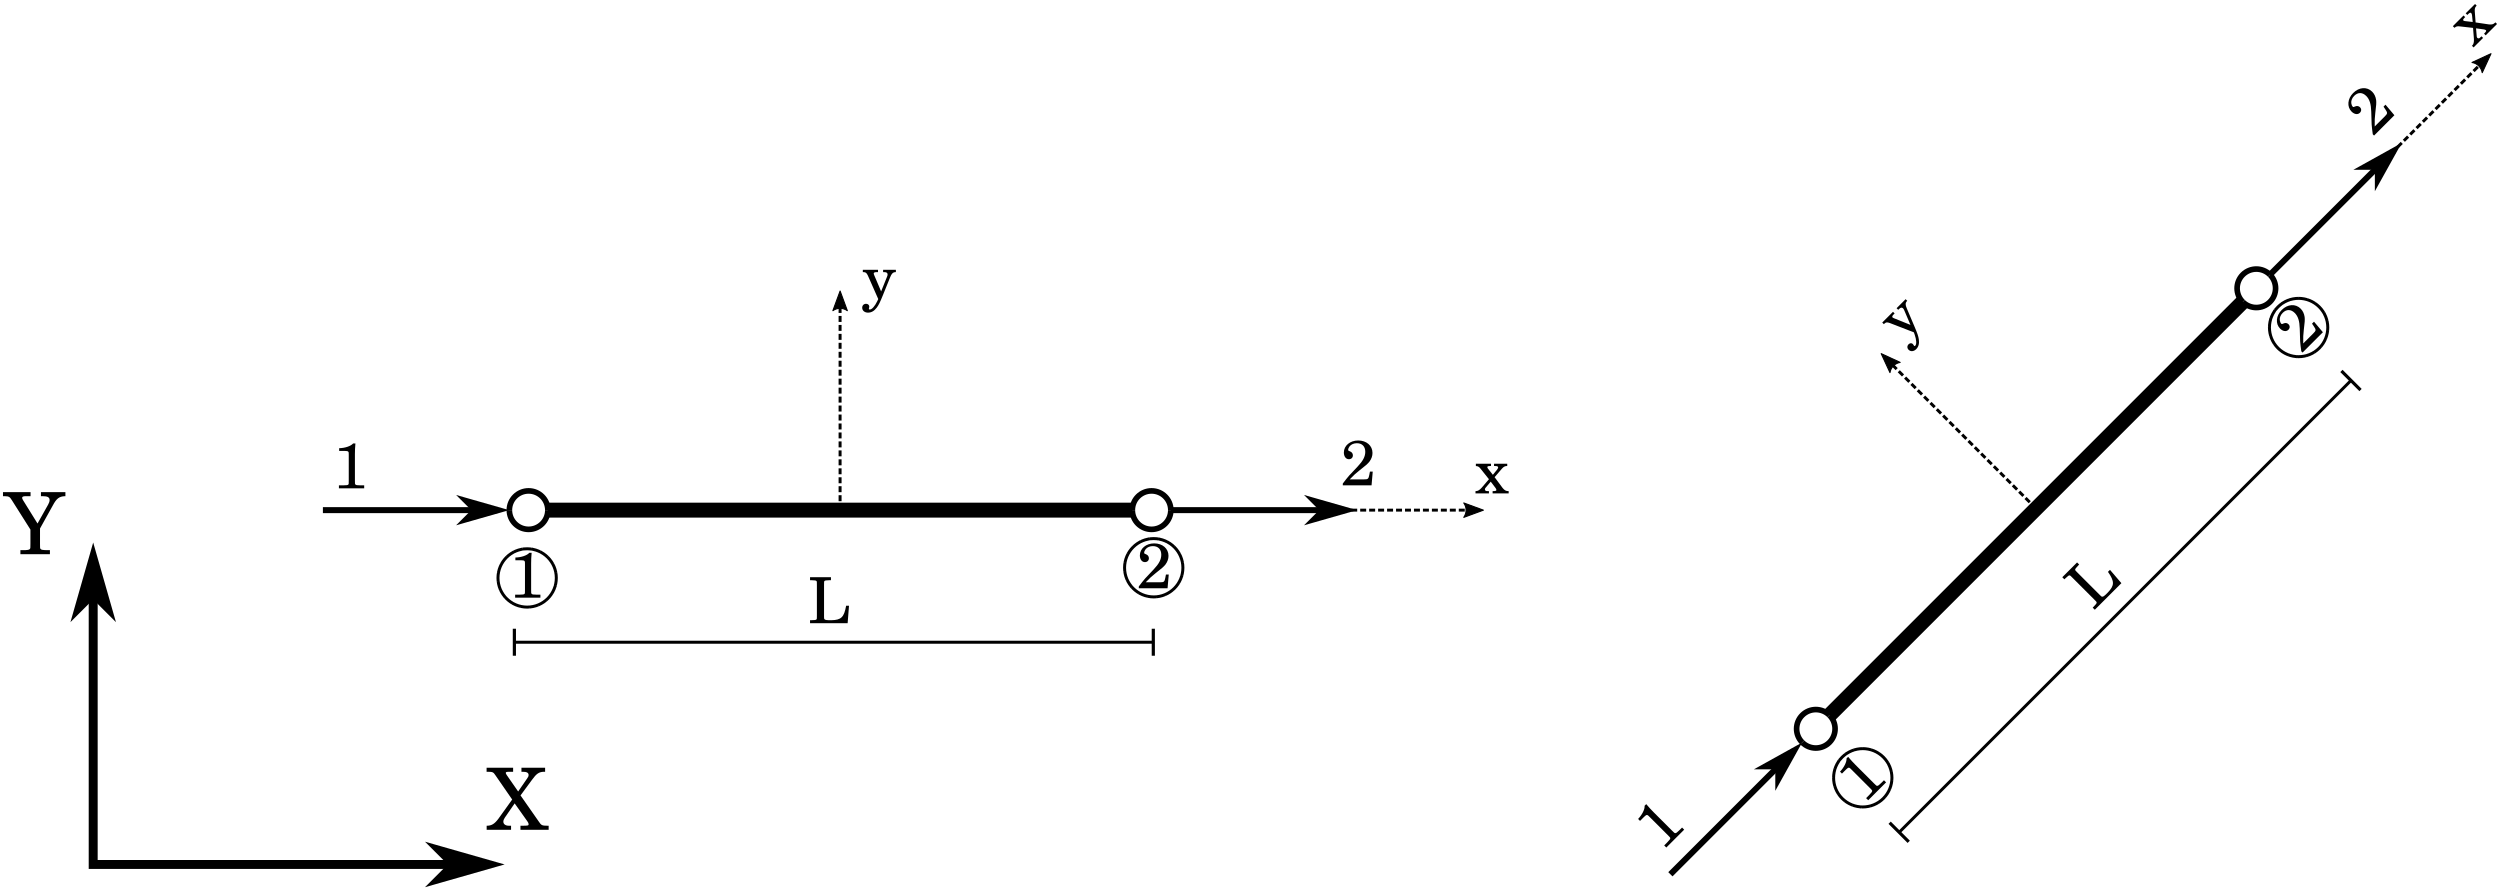
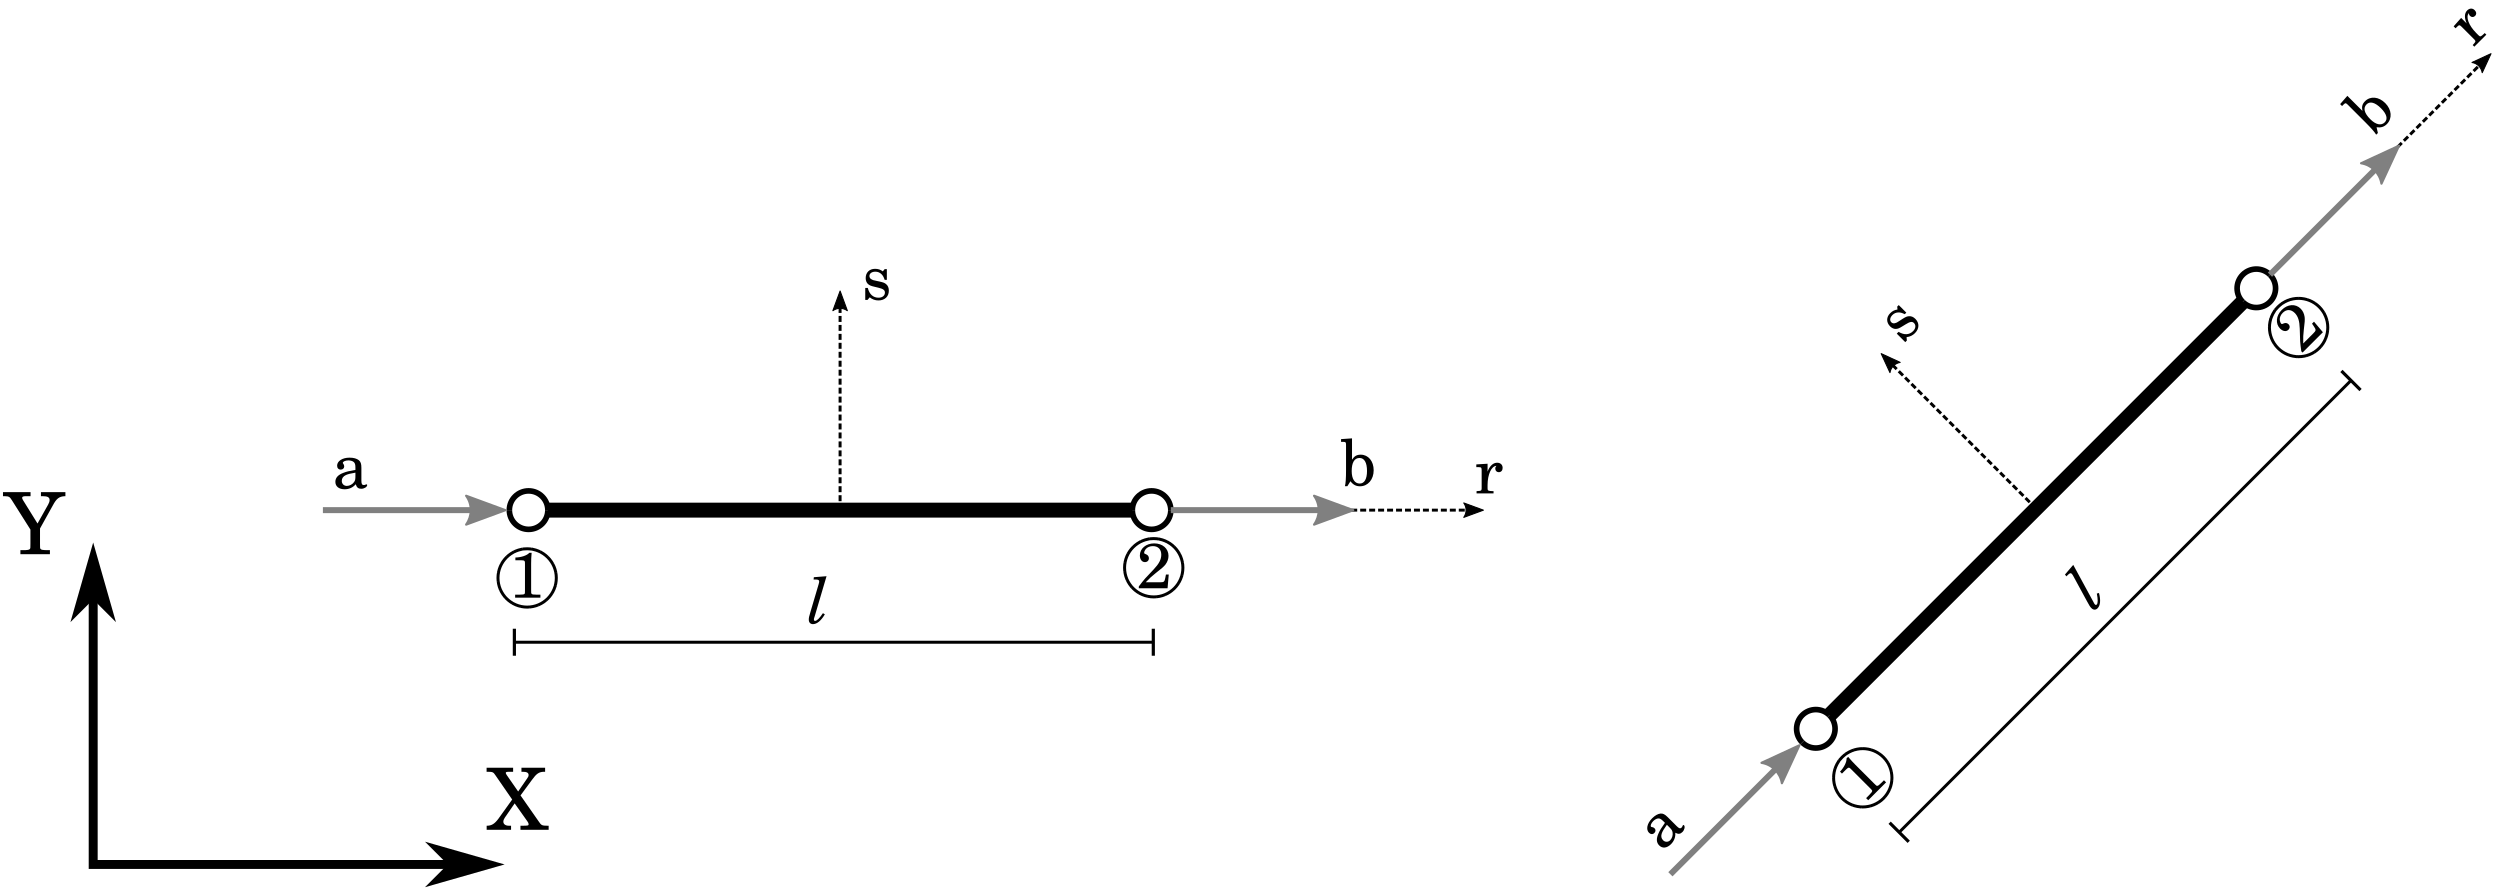
<svg xmlns="http://www.w3.org/2000/svg" version="1.1" id="svg4504" xml:space="preserve" width="836.817" height="297.972" viewBox="0 0 836.817 297.972">
  <defs id="defs4508">
-     <marker style="overflow:visible" id="marker7562" refX="0" refY="0" orient="auto">
-       <path transform="scale(-0.6)" d="M 8.719,4.034 -2.207,0.016 8.719,-4.002 c -1.745,2.372 -1.735,5.617 -6e-7,8.035 z" style="fill:#000000;fill-opacity:1;fill-rule:evenodd;stroke:#000000;stroke-width:0.625;stroke-linejoin:round;stroke-opacity:1" id="path7560" />
+     <marker orient="auto" refY="0" refX="0" id="marker8021" style="overflow:visible">
+       <path id="path8019" style="fill:#808080;fill-opacity:1;fill-rule:evenodd;stroke:#808080;stroke-width:0.625;stroke-linejoin:round;stroke-opacity:1" d="M 8.719,4.034 -2.207,0.016 8.719,-4.002 c -1.745,2.372 -1.735,5.617 -6e-7,8.035 z" transform="scale(-0.6)" />
+     </marker>
+     <marker orient="auto" refY="0" refX="0" id="marker7795" style="overflow:visible">
+       <path id="path7793" style="fill:#808080;fill-opacity:1;fill-rule:evenodd;stroke:#808080;stroke-width:0.625;stroke-linejoin:round;stroke-opacity:1" d="M 8.719,4.034 -2.207,0.016 8.719,-4.002 c -1.745,2.372 -1.735,5.617 -6e-7,8.035 z" transform="scale(-0.6)" />
+     </marker>
+     <marker orient="auto" refY="0" refX="0" id="marker7785" style="overflow:visible">
+       <path id="path7783" style="fill:#808080;fill-opacity:1;fill-rule:evenodd;stroke:#808080;stroke-width:0.625;stroke-linejoin:round;stroke-opacity:1" d="M 8.719,4.034 -2.207,0.016 8.719,-4.002 c -1.745,2.372 -1.735,5.617 -6e-7,8.035 z" transform="scale(-0.6)" />
+     </marker>
+     <marker orient="auto" refY="0.0" refX="0.0" id="marker7547" style="overflow:visible">
+       <path id="path7545" d="M 5.77,0.0 L -2.88,5.0 L -2.88,-5.0 L 5.77,0.0 z " style="fill-rule:evenodd;stroke:#000000;stroke-width:1pt;stroke-opacity:1;fill:#000000;fill-opacity:1" transform="scale(0.8)" />
+     </marker>
+     <marker orient="auto" refY="0.0" refX="0.0" id="marker7333" style="overflow:visible">
+       <path id="path7331" d="M 5.77,0.0 L -2.88,5.0 L -2.88,-5.0 L 5.77,0.0 z " style="fill-rule:evenodd;stroke:#000000;stroke-width:1pt;stroke-opacity:1;fill:#000000;fill-opacity:1" transform="scale(0.8)" />
+     </marker>
+     <marker orient="auto" refY="0.0" refX="0.0" id="marker7323" style="overflow:visible">
+       <path id="path7321" d="M 5.77,0.0 L -2.88,5.0 L -2.88,-5.0 L 5.77,0.0 z " style="fill-rule:evenodd;stroke:#000000;stroke-width:1pt;stroke-opacity:1;fill:#000000;fill-opacity:1" transform="scale(0.8)" />
+     </marker>
+     <marker orient="auto" refY="0" refX="0" id="marker7073" style="overflow:visible">
+       <path id="path7071" style="fill:#000000;fill-opacity:1;fill-rule:evenodd;stroke:#000000;stroke-width:0.625;stroke-linejoin:round;stroke-opacity:1" d="M 8.719,4.034 -2.207,0.016 8.719,-4.002 c -1.745,2.372 -1.735,5.617 -6e-7,8.035 z" transform="scale(-0.6)" />
+     </marker>
+     <marker orient="auto" refY="0" refX="0" id="marker6871" style="overflow:visible">
+       <path id="path6869" style="fill:#000000;fill-opacity:1;fill-rule:evenodd;stroke:#000000;stroke-width:0.625;stroke-linejoin:round;stroke-opacity:1" d="M 8.719,4.034 -2.207,0.016 8.719,-4.002 c -1.745,2.372 -1.735,5.617 -6e-7,8.035 z" transform="scale(-0.6)" />
+     </marker>
+     <marker orient="auto" refY="0" refX="0" id="marker6861" style="overflow:visible">
+       <path id="path6859" style="fill:#000000;fill-opacity:1;fill-rule:evenodd;stroke:#000000;stroke-width:0.625;stroke-linejoin:round;stroke-opacity:1" d="M 8.719,4.034 -2.207,0.016 8.719,-4.002 c -1.745,2.372 -1.735,5.617 -6e-7,8.035 z" transform="scale(-0.6)" />
+     </marker>
+     <marker style="overflow:visible" id="marker6647" refX="0.0" refY="0.0" orient="auto">
+       <path transform="scale(0.8)" style="fill-rule:evenodd;stroke:#000000;stroke-width:1pt;stroke-opacity:1;fill:#000000;fill-opacity:1" d="M 5.77,0.0 L -2.88,5.0 L -2.88,-5.0 L 5.77,0.0 z " id="path6645" />
+     </marker>
+     <marker style="overflow:visible" id="marker6457" refX="0.0" refY="0.0" orient="auto">
+       <path transform="scale(0.8)" style="fill-rule:evenodd;stroke:#000000;stroke-width:1pt;stroke-opacity:1;fill:#000000;fill-opacity:1" d="M 5.77,0.0 L -2.88,5.0 L -2.88,-5.0 L 5.77,0.0 z " id="path6455" />
+     </marker>
+     <marker orient="auto" refY="0" refX="0" id="marker5925" style="overflow:visible">
+       <path id="path5923" style="fill:#000000;fill-opacity:1;fill-rule:evenodd;stroke:#000000;stroke-width:0.625;stroke-linejoin:round;stroke-opacity:1" d="M 8.719,4.034 -2.207,0.016 8.719,-4.002 c -1.745,2.372 -1.735,5.617 -6e-7,8.035 z" transform="matrix(-0.3,0,0,-0.3,0.69,0)" />
+     </marker>
+     <marker orient="auto" refY="0" refX="0" id="marker5747" style="overflow:visible">
+       <path id="path5745" style="fill:#000000;fill-opacity:1;fill-rule:evenodd;stroke:#000000;stroke-width:0.625;stroke-linejoin:round;stroke-opacity:1" d="M 8.719,4.034 -2.207,0.016 8.719,-4.002 c -1.745,2.372 -1.735,5.617 -6e-7,8.035 z" transform="matrix(-0.3,0,0,-0.3,0.69,0)" />
+     </marker>
+     <marker orient="auto" refY="0" refX="0" id="marker5575" style="overflow:visible">
+       <path id="path5573" style="fill:#000000;fill-opacity:1;fill-rule:evenodd;stroke:#000000;stroke-width:0.625;stroke-linejoin:round;stroke-opacity:1" d="M 8.719,4.034 -2.207,0.016 8.719,-4.002 c -1.745,2.372 -1.735,5.617 -6e-7,8.035 z" transform="matrix(-0.3,0,0,-0.3,0.69,0)" />
+     </marker>
+     <marker style="overflow:visible" id="marker5375" refX="0" refY="0" orient="auto">
+       <path transform="scale(-0.6)" d="M 8.719,4.034 -2.207,0.016 8.719,-4.002 c -1.745,2.372 -1.735,5.617 -6e-7,8.035 z" style="fill:#808080;fill-opacity:1;fill-rule:evenodd;stroke:#808080;stroke-width:0.625;stroke-linejoin:round;stroke-opacity:1" id="path5373" />
+     </marker>
+     <marker style="overflow:visible" id="marker5215" refX="0" refY="0" orient="auto">
+       <path transform="scale(-0.6)" d="M 8.719,4.034 -2.207,0.016 8.719,-4.002 c -1.745,2.372 -1.735,5.617 -6e-7,8.035 z" style="fill:#000000;fill-opacity:1;fill-rule:evenodd;stroke:#000000;stroke-width:0.625;stroke-linejoin:round;stroke-opacity:1" id="path5213" />
+     </marker>
+     <marker orient="auto" refY="0" refX="0" id="marker5049" style="overflow:visible">
+       <path id="path5047" style="fill:#000000;fill-opacity:1;fill-rule:evenodd;stroke:#000000;stroke-width:0.625;stroke-linejoin:round;stroke-opacity:1" d="M 8.719,4.034 -2.207,0.016 8.719,-4.002 c -1.745,2.372 -1.735,5.617 -6e-7,8.035 z" transform="scale(-0.6)" />
+     </marker>
+     <marker orient="auto" refY="0" refX="0" id="marker4901" style="overflow:visible">
+       <path id="path4899" style="fill:#000000;fill-opacity:1;fill-rule:evenodd;stroke:#000000;stroke-width:0.625;stroke-linejoin:round;stroke-opacity:1" d="M 8.719,4.034 -2.207,0.016 8.719,-4.002 c -1.745,2.372 -1.735,5.617 -6e-7,8.035 z" transform="scale(-0.6)" />
    </marker>
    <marker orient="auto" refY="0" refX="0" id="Arrow1Mstart" style="overflow:visible">
      <path id="path7158" d="M 0,0 5,-5 -12.5,0 5,5 Z" style="fill:#000000;fill-opacity:1;fill-rule:evenodd;stroke:#000000;stroke-width:1pt;stroke-opacity:1" transform="matrix(0.4,0,0,0.4,4,0)" />
    </marker>
    <marker orient="auto" refY="0" refX="0" id="StopL" style="overflow:visible">
      <path id="path4840" d="M 0,5.65 V -5.65" style="fill:none;fill-opacity:0.75;fill-rule:evenodd;stroke:#000000;stroke-width:1pt;stroke-opacity:1" transform="scale(0.8)" />
    </marker>
    <marker orient="auto" refY="0" refX="0" id="marker5035" style="overflow:visible">
      <path id="path5033" style="fill:#000000;fill-opacity:1;fill-rule:evenodd;stroke:#000000;stroke-width:0.625;stroke-linejoin:round;stroke-opacity:1" d="M 8.719,4.034 -2.207,0.016 8.719,-4.002 c -1.745,2.372 -1.735,5.617 -6e-7,8.035 z" transform="scale(-0.6)" />
-     </marker>
-     <marker style="overflow:visible" id="marker4995" refX="0" refY="0" orient="auto">
-       <path transform="matrix(-0.3,0,0,-0.3,0.69,0)" d="M 8.719,4.034 -2.207,0.016 8.719,-4.002 c -1.745,2.372 -1.735,5.617 -6e-7,8.035 z" style="fill:#000000;fill-opacity:1;fill-rule:evenodd;stroke:#000000;stroke-width:0.625;stroke-linejoin:round;stroke-opacity:1" id="path4993" />
    </marker>
    <marker style="overflow:visible" id="marker4919" refX="0" refY="0" orient="auto">
      <path transform="scale(-0.6)" d="M 8.719,4.034 -2.207,0.016 8.719,-4.002 c -1.745,2.372 -1.735,5.617 -6e-7,8.035 z" style="fill:#000000;fill-opacity:1;fill-rule:evenodd;stroke:#000000;stroke-width:0.625;stroke-linejoin:round;stroke-opacity:1" id="path4917" />
    </marker>
    <marker style="overflow:visible" id="marker4835" refX="0" refY="0" orient="auto">
      <path transform="matrix(-0.4,0,0,-0.4,-4,0)" style="fill:#000000;fill-opacity:1;fill-rule:evenodd;stroke:#000000;stroke-width:1pt;stroke-opacity:1" d="M 0,0 5,-5 -12.5,0 5,5 Z" id="path4833" />
    </marker>
    <marker orient="auto" refY="0" refX="0" id="Arrow1Mend" style="overflow:visible">
      <path id="path4661" d="M 0,0 5,-5 -12.5,0 5,5 Z" style="fill:#000000;fill-opacity:1;fill-rule:evenodd;stroke:#000000;stroke-width:1pt;stroke-opacity:1" transform="matrix(-0.4,0,0,-0.4,-4,0)" />
    </marker>
    <clipPath clipPathUnits="userSpaceOnUse" id="clipPath4522">
      <path d="m 720,969.602 h 6980.4 v 4010.4 H 720 Z" id="path4520" />
    </clipPath>
    <marker orient="auto" refY="0" refX="0" id="Arrow1Mend-3" style="overflow:visible">
      <path id="path4661-6" d="M 0,0 5,-5 -12.5,0 5,5 Z" style="fill:#000000;fill-opacity:1;fill-rule:evenodd;stroke:#000000;stroke-width:1pt;stroke-opacity:1" transform="matrix(-0.4,0,0,-0.4,-4,0)" />
    </marker>
    <marker orient="auto" refY="0" refX="0" id="StopL-0" style="overflow:visible">
      <path id="path4840-9" d="M 0,5.65 V -5.65" style="fill:none;fill-opacity:0.75;fill-rule:evenodd;stroke:#000000;stroke-width:1pt;stroke-opacity:1" transform="scale(0.8)" />
    </marker>
    <marker orient="auto" refY="0" refX="0" id="marker5121" style="overflow:visible">
      <path id="path5119" d="M 0,5.65 V -5.65" style="fill:none;fill-opacity:0.75;fill-rule:evenodd;stroke:#000000;stroke-width:1pt;stroke-opacity:1" transform="scale(0.8)" />
    </marker>
    <marker orient="auto" refY="0" refX="0" id="StopL-3" style="overflow:visible">
      <path id="path4840-6" d="M 0,5.65 V -5.65" style="fill:none;fill-opacity:0.75;fill-rule:evenodd;stroke:#000000;stroke-width:1pt;stroke-opacity:1" transform="scale(0.8)" />
    </marker>
    <marker orient="auto" refY="0" refX="0" id="marker4618" style="overflow:visible">
      <path id="path4616" d="M 0,5.65 V -5.65" style="fill:none;fill-opacity:0.75;fill-rule:evenodd;stroke:#000000;stroke-width:1pt;stroke-opacity:1" transform="scale(0.8)" />
    </marker>
    <marker orient="auto" refY="0" refX="0" id="Arrow1Mend-36" style="overflow:visible">
      <path id="path4661-7" d="M 0,0 5,-5 -12.5,0 5,5 Z" style="fill:#000000;fill-opacity:1;fill-rule:evenodd;stroke:#000000;stroke-width:1pt;stroke-opacity:1" transform="matrix(-0.4,0,0,-0.4,-4,0)" />
    </marker>
    <marker orient="auto" refY="0" refX="0" id="Arrow1Mend-36-5" style="overflow:visible">
      <path id="path4661-7-3" d="M 0,0 5,-5 -12.5,0 5,5 Z" style="fill:#000000;fill-opacity:1;fill-rule:evenodd;stroke:#000000;stroke-width:1pt;stroke-opacity:1" transform="matrix(-0.4,0,0,-0.4,-4,0)" />
    </marker>
    <marker orient="auto" refY="0" refX="0" id="Arrow1Mend-36-5-2" style="overflow:visible">
      <path id="path4661-7-3-7" d="M 0,0 5,-5 -12.5,0 5,5 Z" style="fill:#000000;fill-opacity:1;fill-rule:evenodd;stroke:#000000;stroke-width:1pt;stroke-opacity:1" transform="matrix(-0.4,0,0,-0.4,-4,0)" />
    </marker>
    <marker orient="auto" refY="0" refX="0" id="Arrow1Mend-36-0" style="overflow:visible">
      <path id="path4661-7-9" d="M 0,0 5,-5 -12.5,0 5,5 Z" style="fill:#000000;fill-opacity:1;fill-rule:evenodd;stroke:#000000;stroke-width:1pt;stroke-opacity:1" transform="matrix(-0.4,0,0,-0.4,-4,0)" />
    </marker>
    <marker orient="auto" refY="0" refX="0" id="StopL-3-3" style="overflow:visible">
      <path id="path4840-6-6" d="M 0,5.65 V -5.65" style="fill:none;fill-opacity:0.75;fill-rule:evenodd;stroke:#000000;stroke-width:1pt;stroke-opacity:1" transform="scale(0.8)" />
    </marker>
    <marker orient="auto" refY="0" refX="0" id="marker6906" style="overflow:visible">
      <path id="path6904" d="M 0,5.65 V -5.65" style="fill:none;fill-opacity:0.75;fill-rule:evenodd;stroke:#000000;stroke-width:1pt;stroke-opacity:1" transform="scale(0.8)" />
    </marker>
    <marker style="overflow:visible" id="marker4919-0" refX="0" refY="0" orient="auto">
      <path transform="scale(-0.6)" d="M 8.719,4.034 -2.207,0.016 8.719,-4.002 c -1.745,2.372 -1.735,5.617 -6e-7,8.035 z" style="fill:#000000;fill-opacity:1;fill-rule:evenodd;stroke:#000000;stroke-width:0.625;stroke-linejoin:round;stroke-opacity:1" id="path4917-6" />
    </marker>
    <marker orient="auto" refY="0" refX="0" id="marker5035-2" style="overflow:visible">
      <path id="path5033-6" style="fill:#000000;fill-opacity:1;fill-rule:evenodd;stroke:#000000;stroke-width:0.625;stroke-linejoin:round;stroke-opacity:1" d="M 8.719,4.034 -2.207,0.016 8.719,-4.002 c -1.745,2.372 -1.735,5.617 -6e-7,8.035 z" transform="scale(-0.6)" />
    </marker>
  </defs>
  <g id="g4512" transform="matrix(0,1.333333,1.333333,0,-119.4506,-298.0227)">
    <path id="path4550" style="fill:none;stroke:#000000;stroke-width:3.75;stroke-linecap:butt;stroke-linejoin:miter;stroke-miterlimit:10;stroke-dasharray:none;stroke-opacity:1" d="m 351.582,227.122 v 146.731" />
    <g transform="matrix(0,0.100029,-0.0999711,0,796.0282,2.014983)" id="g4590" style="stroke:#000000;stroke-width:14.173;stroke-miterlimit:10;stroke-dasharray:none">
      <path id="path4592" style="fill:none;stroke:#000000;stroke-width:14.173;stroke-linecap:butt;stroke-linejoin:miter;stroke-miterlimit:10;stroke-dasharray:none;stroke-opacity:1" d="m 3813.9,4445.75 c 0,26.67 -21.62,48.29 -48.3,48.29 -26.67,0 -48.29,-21.62 -48.29,-48.29" />
    </g>
    <g transform="matrix(0,0.100029,-0.0999711,0,796.0282,2.014983)" id="g4594" style="stroke:#000000;stroke-width:14.173;stroke-miterlimit:10;stroke-dasharray:none">
      <path id="path4596" style="fill:none;stroke:#000000;stroke-width:14.173;stroke-linecap:butt;stroke-linejoin:miter;stroke-miterlimit:10;stroke-dasharray:none;stroke-opacity:1" d="m 3717.31,4445.75 c 0,-26.67 21.62,-48.3 48.29,-48.3 26.68,0 48.3,21.63 48.3,48.3" />
    </g>
    <g transform="matrix(0,0.100029,-0.0999711,0,796.0282,2.014983)" id="g4598" style="stroke:#000000;stroke-width:14.173;stroke-miterlimit:10;stroke-dasharray:none">
      <path id="path4600" style="fill:none;stroke:#000000;stroke-width:14.173;stroke-linecap:butt;stroke-linejoin:miter;stroke-miterlimit:10;stroke-dasharray:none;stroke-opacity:1" d="m 2250.43,4445.75 c 0,26.67 -21.62,48.29 -48.3,48.29 -26.67,0 -48.29,-21.62 -48.29,-48.29" />
    </g>
    <g transform="matrix(0,0.100029,-0.0999711,0,796.0282,2.014983)" id="g4602" style="stroke:#000000;stroke-width:14.173;stroke-miterlimit:10;stroke-dasharray:none">
      <path id="path4604" style="fill:none;stroke:#000000;stroke-width:14.173;stroke-linecap:butt;stroke-linejoin:miter;stroke-miterlimit:10;stroke-dasharray:none;stroke-opacity:1" d="m 2153.84,4445.75 c 0,-26.67 21.62,-48.3 48.29,-48.3 26.68,0 48.3,21.63 48.3,48.3" />
    </g>
    <path style="fill:none;fill-rule:evenodd;stroke:#000000;stroke-width:0.75;stroke-linecap:butt;stroke-linejoin:miter;stroke-miterlimit:4;stroke-dasharray:1.5, 0.75;stroke-dashoffset:0;stroke-opacity:1;marker-end:url(#marker5035)" d="M 351.582,300.487 H 297.581" id="path4534" />
    <path style="fill:none;fill-rule:evenodd;stroke:#000000;stroke-width:0.75;stroke-linecap:butt;stroke-linejoin:miter;stroke-miterlimit:4;stroke-dasharray:1.5, 0.75;stroke-dashoffset:0;stroke-opacity:1;marker-end:url(#marker4919)" d="m 351.582,419.807 v 41.18" id="path4536" />
    <text xml:space="preserve" style="font-style:normal;font-variant:normal;font-weight:normal;font-stretch:normal;line-height:0%;font-family:'Century Schoolbook L';-inkscape-font-specification:'Century Schoolbook L';letter-spacing:0px;word-spacing:0px;fill:#000000;fill-opacity:1;stroke:none;stroke-width:0.75px;stroke-linecap:butt;stroke-linejoin:miter;stroke-opacity:1" x="305.993" y="298.705" id="text5075" transform="matrix(0,1,1,0,0,0)">
-       <tspan id="tspan5073" x="305.993" y="298.705" style="font-size:16px;line-height:1.25;stroke-width:0.75px">y</tspan>
+       <tspan id="tspan5073" x="305.993" y="298.705" style="font-size:16px;line-height:1.25;stroke-width:0.75px">s</tspan>
    </text>
    <text xml:space="preserve" style="font-style:normal;font-variant:normal;font-weight:normal;font-stretch:normal;line-height:0%;font-family:'Century Schoolbook L';-inkscape-font-specification:'Century Schoolbook L';letter-spacing:0px;word-spacing:0px;fill:#000000;fill-opacity:1;stroke:none;stroke-width:0.75px;stroke-linecap:butt;stroke-linejoin:miter;stroke-opacity:1" x="459.863" y="347.384" id="text5079" transform="matrix(0,1,1,0,0,0)">
-       <tspan id="tspan5077" x="459.863" y="347.384" style="font-size:16px;line-height:1.25;stroke-width:0.75px">x</tspan>
+       <tspan id="tspan5077" x="459.863" y="347.384" style="font-size:16px;line-height:1.25;stroke-width:0.75px">r</tspan>
    </text>
    <text xml:space="preserve" style="font-style:normal;font-variant:normal;font-weight:normal;font-stretch:normal;line-height:0%;font-family:'Century Schoolbook L';-inkscape-font-specification:'Century Schoolbook L';letter-spacing:0px;word-spacing:0px;fill:#000000;fill-opacity:1;stroke:none;stroke-width:0.75px;stroke-linecap:butt;stroke-linejoin:miter;stroke-opacity:1" x="217.318" y="373.556" id="text5453-9" transform="matrix(0,1,1,0,0,0)">
      <tspan id="tspan5451-1" x="217.318" y="373.556" style="font-size:16px;line-height:1.25;stroke-width:0.75px">1</tspan>
    </text>
    <text xml:space="preserve" style="font-style:normal;font-variant:normal;font-weight:normal;font-stretch:normal;line-height:0%;font-family:'Century Schoolbook L';-inkscape-font-specification:'Century Schoolbook L';letter-spacing:0px;word-spacing:0px;fill:#000000;fill-opacity:1;stroke:none;stroke-width:0.75px;stroke-linecap:butt;stroke-linejoin:miter;stroke-opacity:1" x="374.918" y="371.195" id="text5453-5-2" transform="matrix(0,1,1,0,0,0)">
      <tspan id="tspan5451-3-7" x="374.918" y="371.195" style="font-size:16px;line-height:1.25;stroke-width:0.75px">2</tspan>
    </text>
    <text xml:space="preserve" style="font-style:normal;font-variant:normal;font-weight:normal;font-stretch:normal;line-height:0%;font-family:'Century Schoolbook L';-inkscape-font-specification:'Century Schoolbook L';letter-spacing:0px;word-spacing:0px;fill:#000000;fill-opacity:1;stroke:none;stroke-width:0.75px;stroke-linecap:butt;stroke-linejoin:miter;stroke-opacity:1" x="173.08" y="346.113" id="text6096" transform="matrix(0,1,1,0,0,0)">
-       <tspan id="tspan6094" x="173.08" y="346.113" style="font-size:16px;line-height:1.25;stroke-width:0.75px">1<tspan style="font-size:48.75%;baseline-shift:sub" id="tspan6098" />
-       </tspan>
+       <tspan id="tspan6094" x="173.08" y="346.113" style="font-size:16px;line-height:1.25;stroke-width:0.75px">a</tspan>
    </text>
    <text xml:space="preserve" style="font-style:normal;font-variant:normal;font-weight:normal;font-stretch:normal;line-height:0%;font-family:'Century Schoolbook L';-inkscape-font-specification:'Century Schoolbook L';letter-spacing:0px;word-spacing:0px;fill:#000000;fill-opacity:1;stroke:none;stroke-width:0.75px;stroke-linecap:butt;stroke-linejoin:miter;stroke-opacity:1" x="426.129" y="345.364" id="text6102" transform="matrix(0,1,1,0,0,0)">
-       <tspan id="tspan6100" x="426.129" y="345.364" style="font-size:16px;line-height:1.25;stroke-width:0.75px">2<tspan style="font-size:48.75%;baseline-shift:sub" id="tspan6104" />
-       </tspan>
+       <tspan id="tspan6100" x="426.129" y="345.364" style="font-size:16px;line-height:1.25;stroke-width:0.75px">b</tspan>
    </text>
    <circle style="color:#000000;display:inline;overflow:visible;visibility:visible;opacity:1;fill:none;fill-opacity:1;fill-rule:nonzero;stroke:#000000;stroke-width:0.75;stroke-linecap:square;stroke-linejoin:round;stroke-miterlimit:4;stroke-dasharray:1.5, 0.75;stroke-dashoffset:0;stroke-opacity:1;marker:none;enable-background:accumulate" id="path4593" cx="221.926" cy="368.607" r="7.322" transform="matrix(0,1,1,0,0,0)" />
    <circle style="color:#000000;display:inline;overflow:visible;visibility:visible;opacity:1;fill:none;fill-opacity:1;fill-rule:nonzero;stroke:#000000;stroke-width:0.75;stroke-linecap:square;stroke-linejoin:round;stroke-miterlimit:4;stroke-dasharray:1.5, 0.75;stroke-dashoffset:0;stroke-opacity:1;marker:none;enable-background:accumulate" id="path4593-3" cx="379.227" cy="366.048" r="7.322" transform="matrix(0,1,1,0,0,0)" />
    <path style="fill:none;fill-rule:evenodd;stroke:#000000;stroke-width:0.75px;stroke-linecap:butt;stroke-linejoin:miter;stroke-opacity:1;marker-start:url(#StopL-3);marker-end:url(#StopL-3)" d="m 384.742,218.72 5.2e-4,160.401" id="path4669-7" />
    <text xml:space="preserve" style="font-style:normal;font-variant:normal;font-weight:normal;font-stretch:normal;line-height:0%;font-family:'Century Schoolbook L';-inkscape-font-specification:'Century Schoolbook L';letter-spacing:0px;word-spacing:0px;fill:#000000;fill-opacity:1;stroke:none;stroke-width:0.75px;stroke-linecap:butt;stroke-linejoin:miter;stroke-opacity:1" x="292.383" y="379.967" id="text6381" transform="matrix(0,1,1,0,0,0)">
-       <tspan id="tspan6379" x="292.383" y="379.967" style="font-size:16px;line-height:1.25;stroke-width:0.75px">L</tspan>
-     </text>
-     <path style="fill:none;fill-rule:evenodd;stroke:#000000;stroke-width:1.5;stroke-linecap:butt;stroke-linejoin:miter;stroke-miterlimit:4;stroke-dasharray:none;stroke-opacity:1;marker-end:url(#Arrow1Mend-36)" d="m 351.582,170.65 v 43.811" id="path4650" />
-     <path style="fill:none;fill-rule:evenodd;stroke:#000000;stroke-width:1.5;stroke-linecap:butt;stroke-linejoin:miter;stroke-miterlimit:4;stroke-dasharray:none;stroke-opacity:1;marker-end:url(#Arrow1Mend-36-5)" d="m 351.582,383.516 v 43.811" id="path4650-5" />
+       <tspan id="tspan6379" x="292.383" y="379.967" style="font-size:16px;line-height:1.25;stroke-width:0.75px;-inkscape-font-specification:'Century Schoolbook L Italic';font-family:'Century Schoolbook L';font-weight:normal;font-style:italic;font-stretch:normal;font-variant:normal">l</tspan>
+     </text>
+     <path style="fill:none;fill-rule:evenodd;stroke:#808080;stroke-width:1.5;stroke-linecap:butt;stroke-linejoin:miter;stroke-miterlimit:4;stroke-dasharray:none;stroke-opacity:1;marker-end:url(#marker7795);stroke-dashoffset:0" d="m 351.582,170.65 v 43.811" id="path4650" />
+     <path style="fill:none;fill-rule:evenodd;stroke:#808080;stroke-width:1.5;stroke-linecap:butt;stroke-linejoin:miter;stroke-miterlimit:4;stroke-dasharray:none;stroke-opacity:1;marker-end:url(#marker7785);stroke-dashoffset:0" d="m 351.582,383.516 v 43.811" id="path4650-5" />
    <path id="path4550-1" style="fill:none;stroke:#000000;stroke-width:3.75;stroke-linecap:butt;stroke-linejoin:miter;stroke-miterlimit:10;stroke-dasharray:none;stroke-opacity:1" d="M 403.066,548.862 299.311,652.616" />
    <g transform="matrix(-0.07073118,0.07073118,-0.07069024,-0.07069024,876.5111,703.9578)" id="g4590-8" style="stroke:#000000;stroke-width:14.173;stroke-miterlimit:10;stroke-dasharray:none">
      <path id="path4592-7" style="fill:none;stroke:#000000;stroke-width:14.173;stroke-linecap:butt;stroke-linejoin:miter;stroke-miterlimit:10;stroke-dasharray:none;stroke-opacity:1" d="m 3813.9,4445.75 c 0,26.67 -21.62,48.29 -48.3,48.29 -26.67,0 -48.29,-21.62 -48.29,-48.29" />
    </g>
    <g transform="matrix(-0.07073118,0.07073118,-0.07069024,-0.07069024,876.5111,703.9578)" id="g4594-9" style="stroke:#000000;stroke-width:14.173;stroke-miterlimit:10;stroke-dasharray:none">
      <path id="path4596-2" style="fill:none;stroke:#000000;stroke-width:14.173;stroke-linecap:butt;stroke-linejoin:miter;stroke-miterlimit:10;stroke-dasharray:none;stroke-opacity:1" d="m 3717.31,4445.75 c 0,-26.67 21.62,-48.3 48.29,-48.3 26.68,0 48.3,21.63 48.3,48.3" />
    </g>
    <g transform="matrix(-0.07073118,0.07073118,-0.07069024,-0.07069024,876.5111,703.9578)" id="g4598-0" style="stroke:#000000;stroke-width:14.173;stroke-miterlimit:10;stroke-dasharray:none">
      <path id="path4600-2" style="fill:none;stroke:#000000;stroke-width:14.173;stroke-linecap:butt;stroke-linejoin:miter;stroke-miterlimit:10;stroke-dasharray:none;stroke-opacity:1" d="m 2250.43,4445.75 c 0,26.67 -21.62,48.29 -48.3,48.29 -26.67,0 -48.29,-21.62 -48.29,-48.29" />
    </g>
    <g transform="matrix(-0.07073118,0.07073118,-0.07069024,-0.07069024,876.5111,703.9578)" id="g4602-3" style="stroke:#000000;stroke-width:14.173;stroke-miterlimit:10;stroke-dasharray:none">
      <path id="path4604-7" style="fill:none;stroke:#000000;stroke-width:14.173;stroke-linecap:butt;stroke-linejoin:miter;stroke-miterlimit:10;stroke-dasharray:none;stroke-opacity:1" d="m 2153.84,4445.75 c 0,-26.67 21.62,-48.3 48.29,-48.3 26.68,0 48.3,21.63 48.3,48.3" />
    </g>
    <path style="fill:none;fill-rule:evenodd;stroke:#000000;stroke-width:0.75;stroke-linecap:butt;stroke-linejoin:miter;stroke-miterlimit:4;stroke-dasharray:1.5, 0.75;stroke-dashoffset:0;stroke-opacity:1;marker-end:url(#marker5035-2)" d="m 351.188,600.739 -38.184,-38.184" id="path4534-5" />
    <path style="fill:none;fill-rule:evenodd;stroke:#000000;stroke-width:0.75;stroke-linecap:butt;stroke-linejoin:miter;stroke-miterlimit:4;stroke-dasharray:1.5, 0.75;stroke-dashoffset:0;stroke-opacity:1;marker-end:url(#marker4919-0)" d="m 266.817,685.11 -29.119,29.119" id="path4536-9" />
    <text xml:space="preserve" style="font-style:normal;font-variant:normal;font-weight:normal;font-stretch:normal;font-size:12px;line-height:0%;font-family:'Century Schoolbook L';-inkscape-font-specification:'Century Schoolbook L';letter-spacing:0px;word-spacing:0px;fill:#000000;fill-opacity:1;stroke:none;stroke-width:0.75px;stroke-linecap:butt;stroke-linejoin:miter;stroke-opacity:1" x="181.965" y="620.237" id="text5075-2" transform="matrix(-0.7071068,0.7071068,0.7071068,0.7071068,0,0)">
-       <tspan id="tspan5073-2" x="181.965" y="620.237" style="font-size:16px;line-height:1.25;stroke-width:0.75px">y</tspan>
+       <tspan id="tspan5073-2" x="181.965" y="620.237" style="font-size:16px;line-height:1.25;stroke-width:0.75px">s</tspan>
    </text>
    <text xml:space="preserve" style="font-style:normal;font-variant:normal;font-weight:normal;font-stretch:normal;font-size:12px;line-height:0%;font-family:'Century Schoolbook L';-inkscape-font-specification:'Century Schoolbook L';letter-spacing:0px;word-spacing:0px;fill:#000000;fill-opacity:1;stroke:none;stroke-width:0.75px;stroke-linecap:butt;stroke-linejoin:miter;stroke-opacity:1" x="335.835" y="668.916" id="text5079-8" transform="matrix(-0.7071068,0.7071068,0.7071068,0.7071068,0,0)">
-       <tspan id="tspan5077-9" x="335.835" y="668.916" style="font-size:16px;line-height:1.25;stroke-width:0.75px">x</tspan>
+       <tspan id="tspan5077-9" x="335.835" y="668.916" style="font-size:16px;line-height:1.25;stroke-width:0.75px">r</tspan>
    </text>
    <text xml:space="preserve" style="font-style:normal;font-variant:normal;font-weight:normal;font-stretch:normal;font-size:12px;line-height:0%;font-family:'Century Schoolbook L';-inkscape-font-specification:'Century Schoolbook L';letter-spacing:0px;word-spacing:0px;fill:#000000;fill-opacity:1;stroke:none;stroke-width:0.75px;stroke-linecap:butt;stroke-linejoin:miter;stroke-opacity:1" x="93.29" y="695.088" id="text5453-9-7" transform="matrix(-0.7071068,0.7071068,0.7071068,0.7071068,0,0)">
      <tspan id="tspan5451-1-3" x="93.29" y="695.088" style="font-size:16px;line-height:1.25;stroke-width:0.75px">1</tspan>
    </text>
    <text xml:space="preserve" style="font-style:normal;font-variant:normal;font-weight:normal;font-stretch:normal;font-size:12px;line-height:0%;font-family:'Century Schoolbook L';-inkscape-font-specification:'Century Schoolbook L';letter-spacing:0px;word-spacing:0px;fill:#000000;fill-opacity:1;stroke:none;stroke-width:0.75px;stroke-linecap:butt;stroke-linejoin:miter;stroke-opacity:1" x="250.889" y="692.727" id="text5453-5-2-6" transform="matrix(-0.7071068,0.7071068,0.7071068,0.7071068,0,0)">
      <tspan id="tspan5451-3-7-1" x="250.889" y="692.727" style="font-size:16px;line-height:1.25;stroke-width:0.75px">2</tspan>
    </text>
    <text xml:space="preserve" style="font-style:normal;font-variant:normal;font-weight:normal;font-stretch:normal;font-size:12px;line-height:0%;font-family:'Century Schoolbook L';-inkscape-font-specification:'Century Schoolbook L';letter-spacing:0px;word-spacing:0px;fill:#000000;fill-opacity:1;stroke:none;stroke-width:0.75px;stroke-linecap:butt;stroke-linejoin:miter;stroke-opacity:1" x="49.051" y="667.645" id="text6096-2" transform="matrix(-0.7071068,0.7071068,0.7071068,0.7071068,0,0)">
-       <tspan id="tspan6094-9" x="49.051" y="667.645" style="font-size:16px;line-height:1.25;stroke-width:0.75px">1<tspan style="font-size:7.8px;baseline-shift:sub;stroke-width:0.75px" id="tspan6098-3" />
-       </tspan>
+       <tspan id="tspan6094-9" x="49.051" y="667.645" style="font-size:16px;line-height:1.25;stroke-width:0.75px">a</tspan>
    </text>
    <text xml:space="preserve" style="font-style:normal;font-variant:normal;font-weight:normal;font-stretch:normal;font-size:12px;line-height:0%;font-family:'Century Schoolbook L';-inkscape-font-specification:'Century Schoolbook L';letter-spacing:0px;word-spacing:0px;fill:#000000;fill-opacity:1;stroke:none;stroke-width:0.75px;stroke-linecap:butt;stroke-linejoin:miter;stroke-opacity:1" x="302.1" y="666.896" id="text6102-1" transform="matrix(-0.7071068,0.7071068,0.7071068,0.7071068,0,0)">
-       <tspan id="tspan6100-9" x="302.1" y="666.896" style="font-size:16px;line-height:1.25;stroke-width:0.75px">2<tspan style="font-size:7.8px;baseline-shift:sub;stroke-width:0.75px" id="tspan6104-4" />
-       </tspan>
+       <tspan id="tspan6100-9" x="302.1" y="666.896" style="font-size:16px;line-height:1.25;stroke-width:0.75px">b</tspan>
    </text>
    <circle style="color:#000000;display:inline;overflow:visible;visibility:visible;opacity:1;fill:none;fill-opacity:1;fill-rule:nonzero;stroke:#000000;stroke-width:0.75;stroke-linecap:square;stroke-linejoin:round;stroke-miterlimit:4;stroke-dasharray:1.5, 0.75;stroke-dashoffset:0;stroke-opacity:1;marker:none;enable-background:accumulate" id="path4593-7" cx="97.898" cy="690.14" r="7.322" transform="matrix(-0.7071068,0.7071068,0.7071068,0.7071068,0,0)" />
    <circle style="color:#000000;display:inline;overflow:visible;visibility:visible;opacity:1;fill:none;fill-opacity:1;fill-rule:nonzero;stroke:#000000;stroke-width:0.75;stroke-linecap:square;stroke-linejoin:round;stroke-miterlimit:4;stroke-dasharray:1.5, 0.75;stroke-dashoffset:0;stroke-opacity:1;marker:none;enable-background:accumulate" id="path4593-3-8" cx="255.199" cy="687.58" r="7.322" transform="matrix(-0.7071068,0.7071068,0.7071068,0.7071068,0,0)" />
    <path style="fill:none;fill-rule:evenodd;stroke:#000000;stroke-width:0.75px;stroke-linecap:butt;stroke-linejoin:miter;stroke-opacity:1;marker-start:url(#StopL-3-3);marker-end:url(#StopL-3-3)" d="M 432.454,566.368 319.034,679.789" id="path4669-7-4" />
    <text xml:space="preserve" style="font-style:normal;font-variant:normal;font-weight:normal;font-stretch:normal;font-size:12px;line-height:0%;font-family:'Century Schoolbook L';-inkscape-font-specification:'Century Schoolbook L';letter-spacing:0px;word-spacing:0px;fill:#000000;fill-opacity:1;stroke:none;stroke-width:0.75px;stroke-linecap:butt;stroke-linejoin:miter;stroke-opacity:1" x="168.355" y="701.499" id="text6381-5" transform="matrix(-0.7071068,0.7071068,0.7071068,0.7071068,0,0)">
-       <tspan id="tspan6379-0" x="168.355" y="701.499" style="font-size:16px;line-height:1.25;stroke-width:0.75px">L</tspan>
-     </text>
-     <path style="fill:none;fill-rule:evenodd;stroke:#000000;stroke-width:1.5;stroke-linecap:butt;stroke-linejoin:miter;stroke-miterlimit:4;stroke-dasharray:none;stroke-opacity:1;marker-end:url(#Arrow1Mend-36-0)" d="m 442.997,508.93 -30.979,30.979" id="path4650-3" />
-     <path style="fill:none;fill-rule:evenodd;stroke:#000000;stroke-width:1.5;stroke-linecap:butt;stroke-linejoin:miter;stroke-miterlimit:4;stroke-dasharray:none;stroke-opacity:1;marker-end:url(#Arrow1Mend-36-5-2)" d="m 292.478,659.448 -30.979,30.979" id="path4650-5-6" />
+       <tspan id="tspan6379-0" x="168.355" y="701.499" style="font-size:16px;line-height:1.25;stroke-width:0.75px;-inkscape-font-specification:'Century Schoolbook L Italic';font-family:'Century Schoolbook L';font-weight:normal;font-style:italic;font-stretch:normal;font-variant:normal">l</tspan>
+     </text>
+     <path style="fill:none;fill-rule:evenodd;stroke:#808080;stroke-width:1.5;stroke-linecap:butt;stroke-linejoin:miter;stroke-miterlimit:4;stroke-dasharray:none;stroke-opacity:1;marker-end:url(#marker5375);stroke-dashoffset:0" d="m 442.997,508.93 -30.979,30.979" id="path4650-3" />
+     <path style="fill:none;fill-rule:evenodd;stroke:#808080;stroke-width:1.5;stroke-linecap:butt;stroke-linejoin:miter;stroke-miterlimit:4;stroke-dasharray:none;stroke-opacity:1;marker-end:url(#marker8021);stroke-dashoffset:0" d="m 292.478,659.448 -30.979,30.979" id="path4650-5-6" />
    <path style="fill:none;fill-rule:evenodd;stroke:#000000;stroke-width:2.25;stroke-linecap:butt;stroke-linejoin:miter;stroke-miterlimit:4;stroke-dasharray:none;stroke-opacity:1;marker-start:url(#Arrow1Mstart);marker-end:url(#marker4835)" d="m 440.533,211.839 v -98.856 h -76.389" id="path7150" />
    <text xml:space="preserve" style="font-style:normal;font-variant:normal;font-weight:normal;font-stretch:normal;font-size:21.58px;line-height:125%;font-family:'Century Schoolbook L';-inkscape-font-specification:'Century Schoolbook L';letter-spacing:0px;word-spacing:0px;fill:#000000;fill-opacity:1;stroke:none;stroke-width:0.75px;stroke-linecap:butt;stroke-linejoin:miter;stroke-opacity:1" x="211.873" y="431.83" id="text7728" transform="matrix(0,1,1,0,0,0)">
      <tspan id="tspan7726" x="211.873" y="431.83" style="stroke-width:0.75px">X</tspan>
    </text>
    <text xml:space="preserve" style="font-style:normal;font-variant:normal;font-weight:normal;font-stretch:normal;font-size:21.58px;line-height:125%;font-family:'Century Schoolbook L';-inkscape-font-specification:'Century Schoolbook L';letter-spacing:0px;word-spacing:0px;fill:#000000;fill-opacity:1;stroke:none;stroke-width:0.75px;stroke-linecap:butt;stroke-linejoin:miter;stroke-opacity:1" x="90.618" y="362.646" id="text7732" transform="matrix(0,1,1,0,0,0)">
      <tspan id="tspan7730" x="90.618" y="362.646" style="stroke-width:0.75px">Y</tspan>
    </text>
  </g>
</svg>
